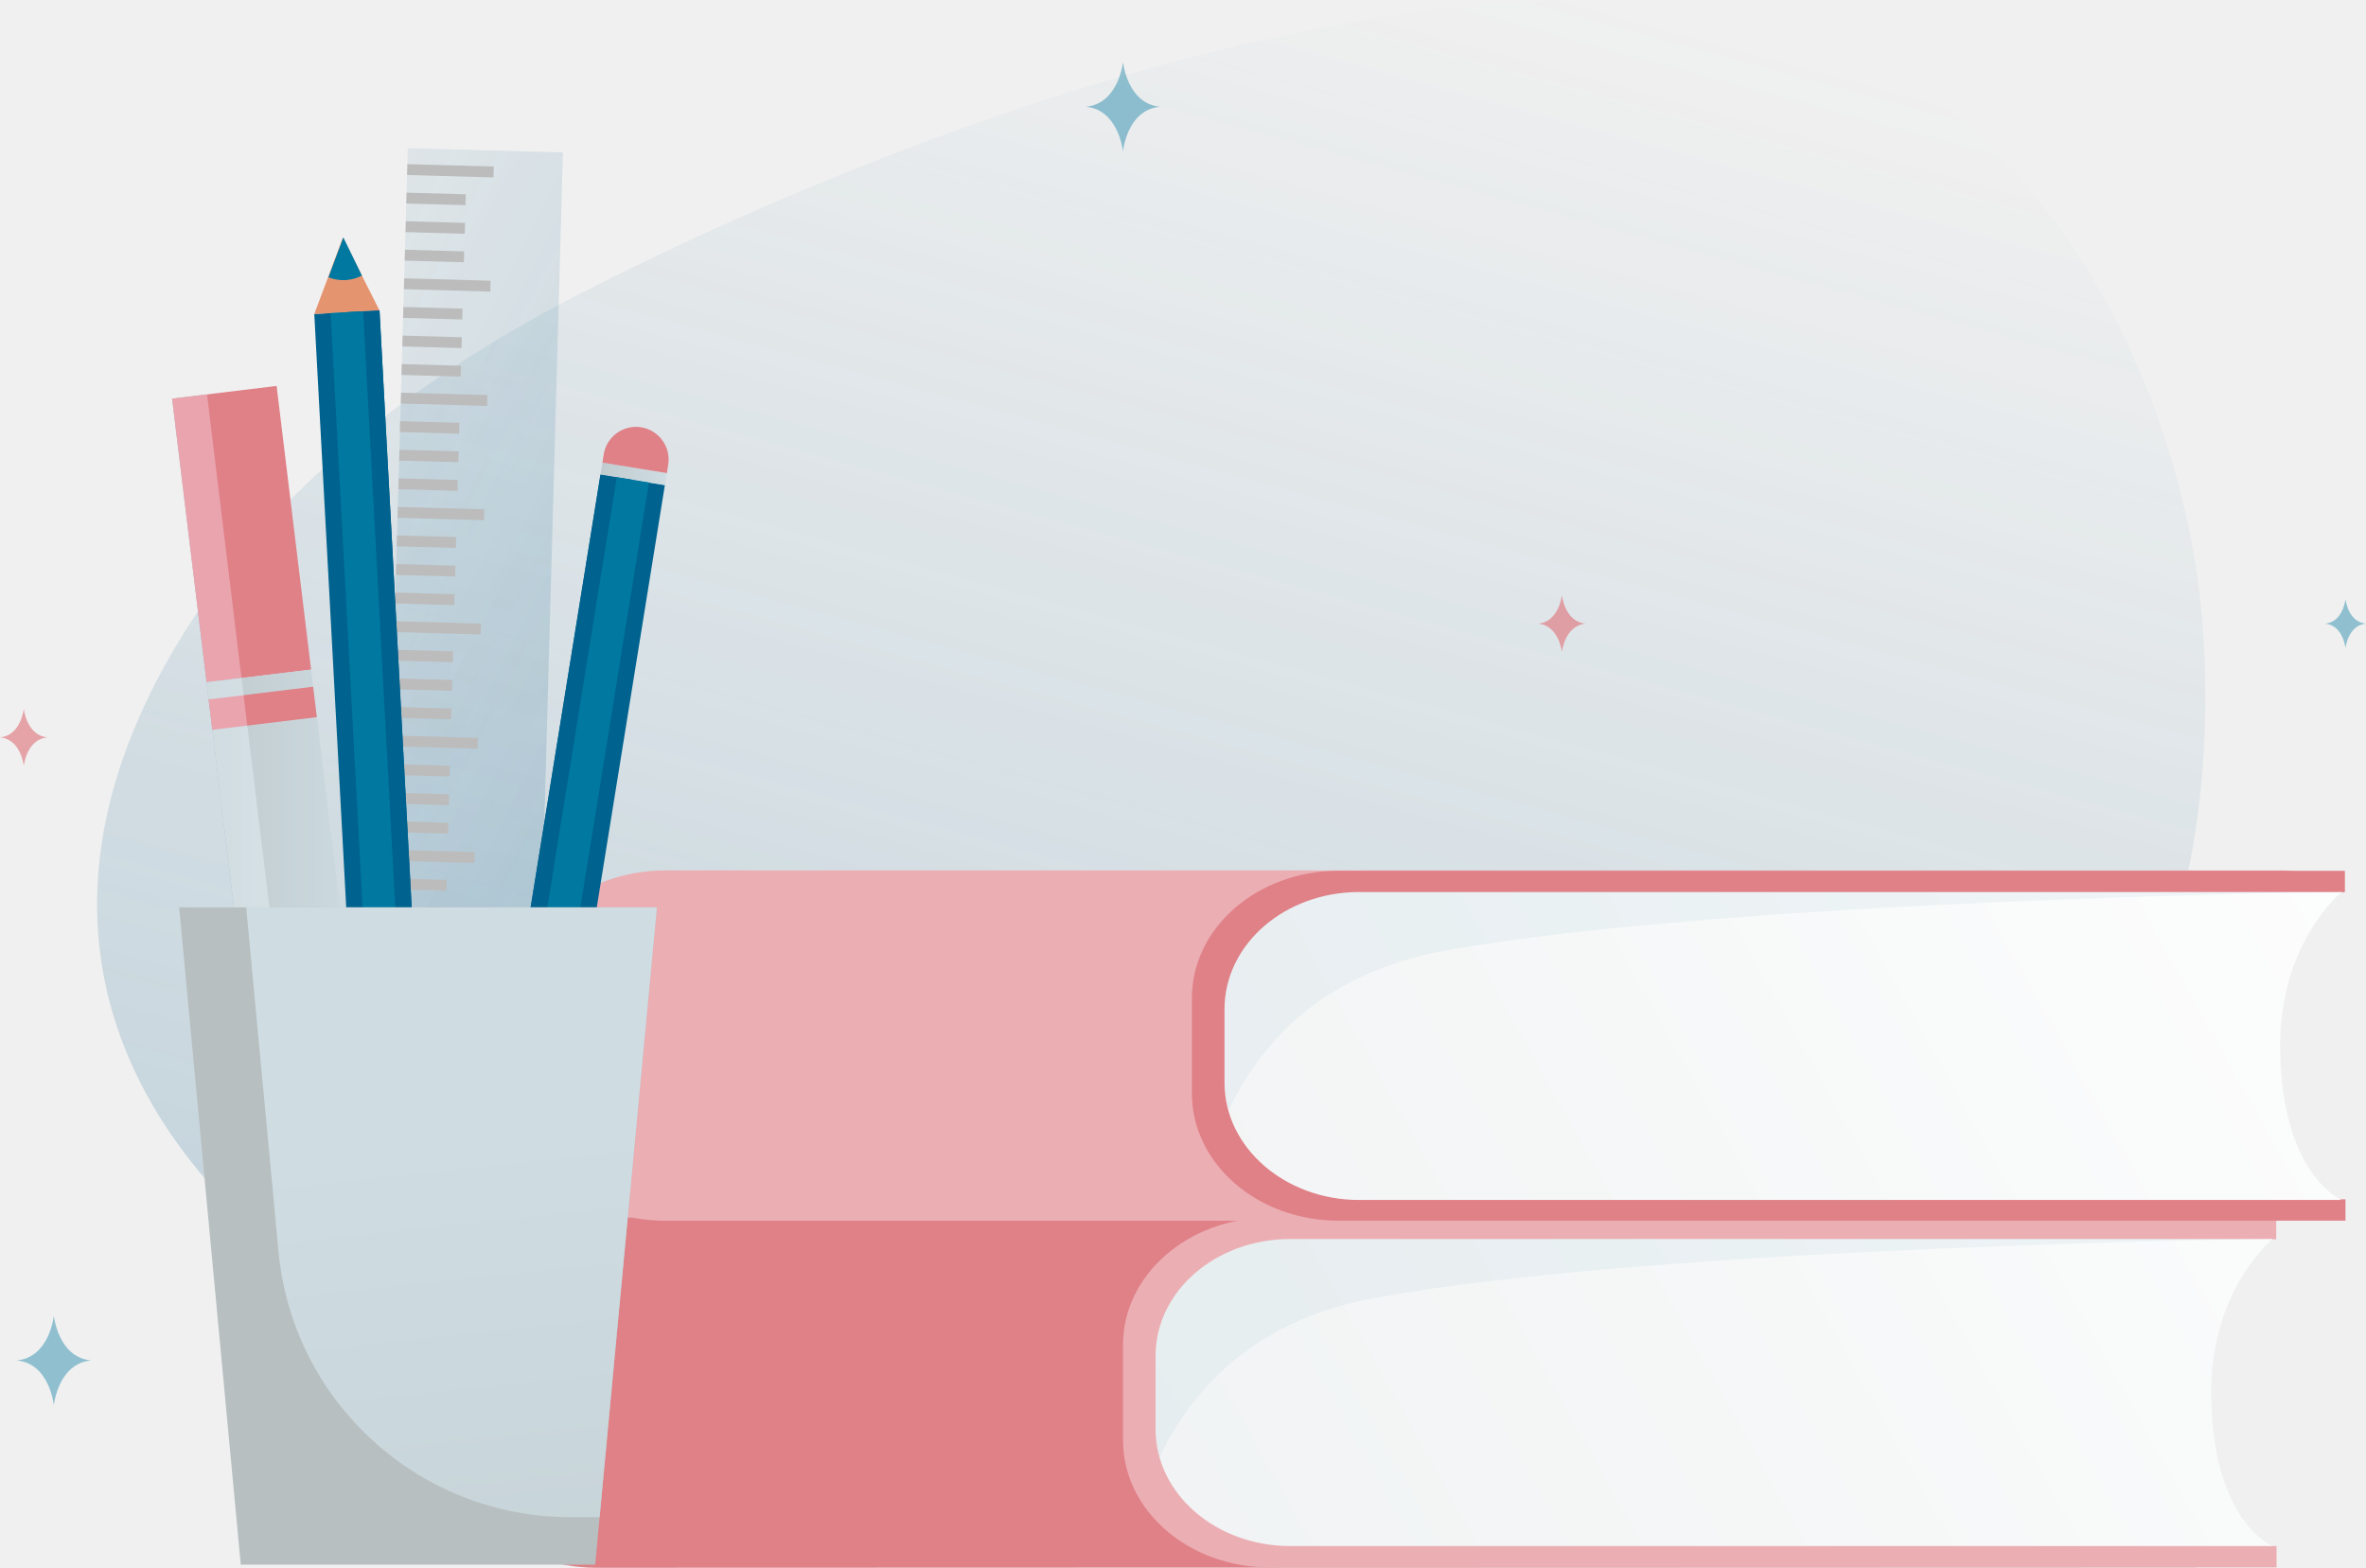
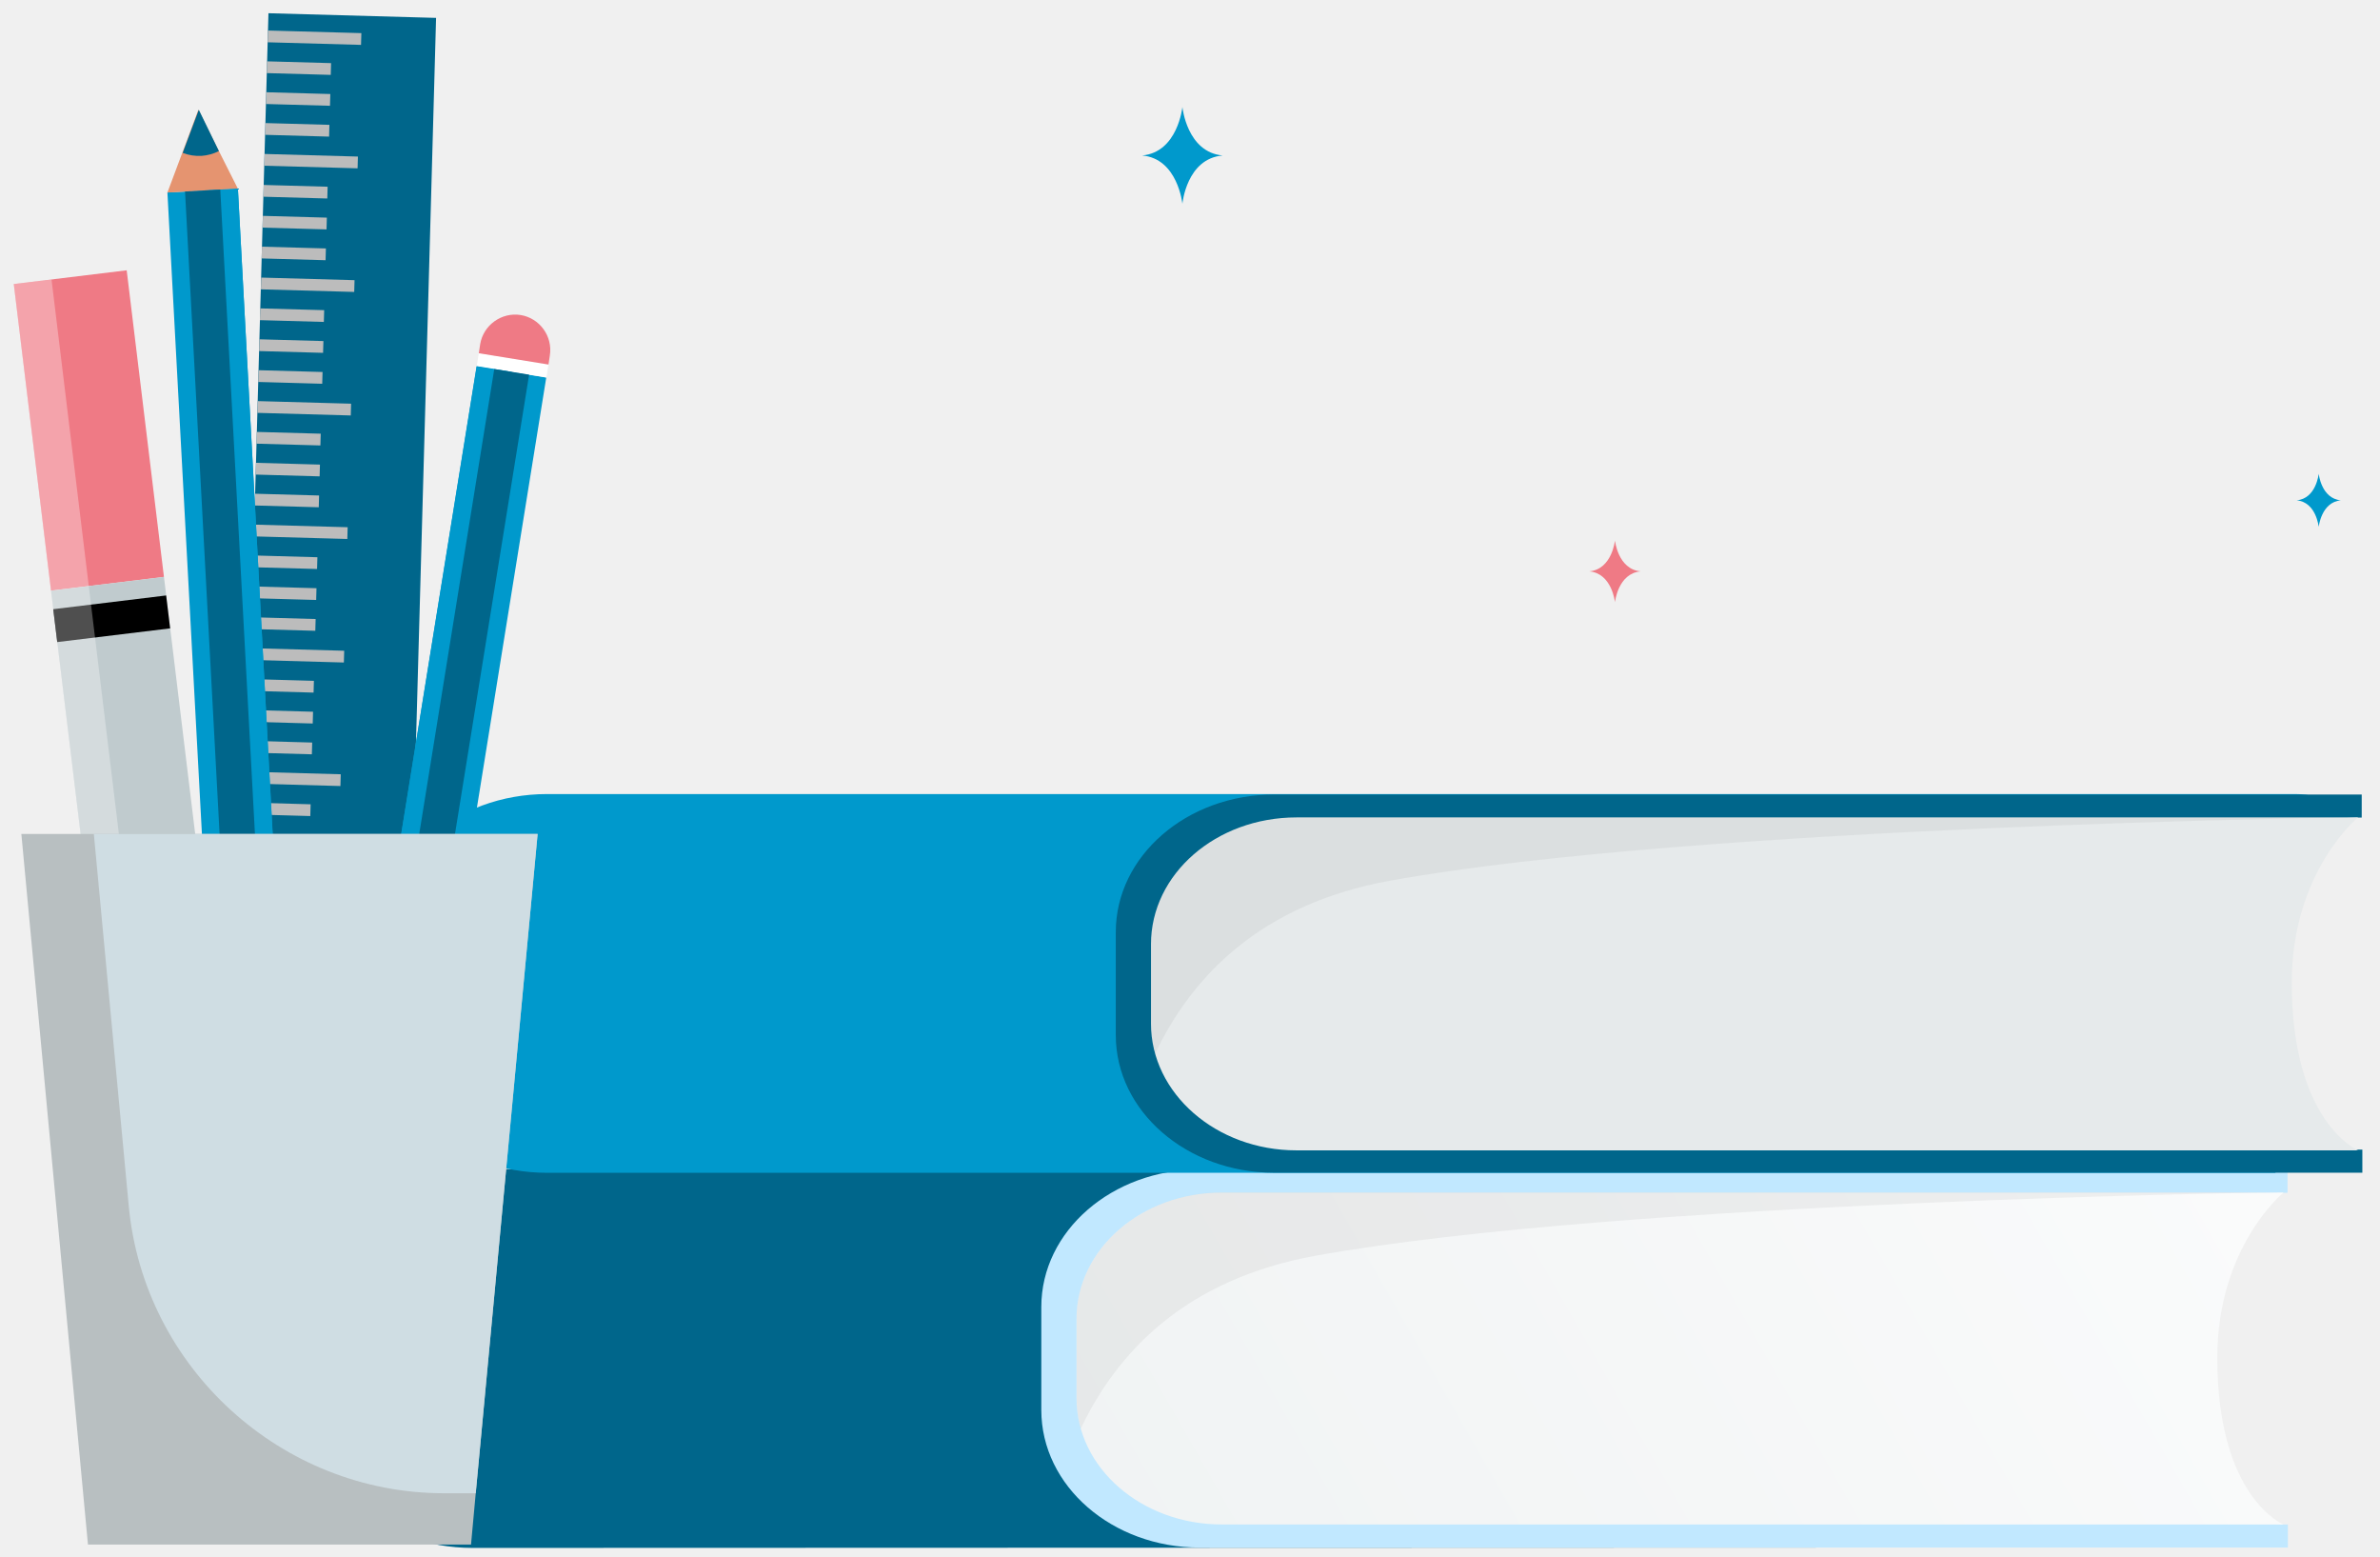
- <svg xmlns="http://www.w3.org/2000/svg" xmlns:xlink="http://www.w3.org/1999/xlink" viewBox="0 0 282.53 187.23" version="1.1" id="svg1651">
-   <defs id="defs1482">
-     <style id="style1460">.cls-1{isolation:isolate;}.cls-2,.cls-8{opacity:0.6;}.cls-2{fill:url(#linear-gradient);}.cls-21,.cls-3{fill:#e08087;}.cls-4{fill:#ebaeb3;}.cls-5{fill:url(#linear-gradient-2);}.cls-10,.cls-6{fill:#00628e;}.cls-6{opacity:0.05;}.cls-7{fill:url(#linear-gradient-3);}.cls-8{fill:url(#linear-gradient-4);}.cls-9{fill:#bcbcbc;}.cls-11{fill:url(#linear-gradient-5);}.cls-12{fill:#e59470;}.cls-13{fill:#ffd41d;}.cls-14,.cls-22{fill:#0078a0;}.cls-15{fill:#99735e;}.cls-16{fill:#e8613d;}.cls-17{fill:url(#linear-gradient-6);}.cls-18{fill:#c7d6e2;mix-blend-mode:soft-light;}.cls-19{fill:#b8bfc1;}.cls-20{fill:url(#linear-gradient-7);}.cls-21{opacity:0.7;}.cls-22{opacity:0.4;}.cls-23{fill:url(#linear-gradient-8);}</style>
-     <linearGradient id="linear-gradient" x1="-235.29" y1="-5.23" x2="-235.29" y2="-502.7" gradientTransform="translate(261.23 543.54) rotate(16.35)" gradientUnits="userSpaceOnUse">
-       <stop offset="0" stop-color="#31779c" id="stop1462" />
-       <stop offset="1" stop-color="#31779c" stop-opacity="0" id="stop1464" />
+ <svg xmlns="http://www.w3.org/2000/svg" width="100%" height="100%" viewBox="0 0 263 172" version="1.1" xml:space="preserve" style="fill-rule:evenodd;clip-rule:evenodd;stroke-linejoin:round;stroke-miterlimit:2;">
+   <g>
+     <path d="M242.23,130.5l7.74,0c-1.348,-0.892 -2.933,-1.363 -4.55,-1.35l-193.2,0c-10.11,0 -18.3,7.11 -18.3,15.88l0,10.09c0,8.77 8.19,15.88 18.3,15.88l191,-0.06l-0.99,-40.44Z" style="fill:#00668b;fill-rule:nonzero;" />
+     <path d="M132.57,129.19c-9.67,0 -17.5,6.8 -17.5,15.18l0,11.4c0,8.39 7.83,15.19 17.5,15.19l120.25,0l0,-2.55l-0.5,0l-30.57,-2.51l-6.18,-21c0,0 11.93,-11.62 12.71,-11.92c0.78,-0.3 24,-1.21 24,-1.21l0.5,0l0,-2.53l-120.21,-0.05Z" style="fill:#c1e8ff;fill-rule:nonzero;" />
+     <path d="M245.02,150c0,-12.3 7.32,-18.26 7.32,-18.26l-117.31,0c-8.88,0 -16.07,6.24 -16.07,13.95l0,8.77c0,7.7 7.19,13.95 16.07,13.95l117.31,0c0,0 -7.32,-2.93 -7.32,-18.41Z" style="fill:url(#_Linear1);fill-rule:nonzero;" />
+     <path d="M118.97,145.69l0,8.77c0.001,1.132 0.155,2.259 0.46,3.35c4,-8.41 11.54,-16.5 26,-19.1c33.7,-6.07 106.94,-7 106.94,-7l-117.34,0c-8.88,0.06 -16.06,6.27 -16.06,13.98Z" style="fill-opacity:0.05;fill-rule:nonzero;" />
+     <path d="M250.47,89.07l7.71,0c-1.352,-0.894 -2.94,-1.364 -4.56,-1.35l-193.17,0c-10.1,0 -18.3,7.11 -18.3,15.88l0,10.08c0,8.77 8.2,15.88 18.3,15.88l191,0l-0.98,-40.49Z" style="fill:#09c;fill-rule:nonzero;" />
+     <path d="M140.8,87.77c-9.66,0 -17.5,6.8 -17.5,15.19l0,11.4c0,8.39 7.84,15.19 17.5,15.19l120.25,0l0,-2.55l-0.49,-0l-30.59,-2.54l-6.18,-21c0,0 11.92,-11.63 12.7,-11.93c0.78,-0.3 24,-1.21 24,-1.21l0.49,0l0,-2.55l-120.18,0Z" style="fill:#00668b;fill-rule:nonzero;" />
+     <path d="M253.25,108.57c0,-12.3 7.33,-18.27 7.33,-18.27l-117.31,0c-8.88,0 -16.08,6.25 -16.08,14l0,8.78c0,7.7 7.2,14 16.08,14l117.31,0c0,0 -7.33,-3.03 -7.33,-18.51Z" style="fill:url(#_Linear2);fill-rule:nonzero;" />
+     <path d="M127.19,104.25l0,8.78c0.003,1.13 0.161,2.253 0.47,3.34c4,-8.4 11.54,-16.49 26,-19.09c33.7,-6.08 106.94,-7 106.94,-7l-117.33,0c-8.88,0.02 -16.08,6.27 -16.08,13.97Z" style="fill-opacity:0.05;fill-rule:nonzero;" />
+     <path d="M25.362,156.491l18.523,0.515l4.303,-155.031l-18.523,-0.514l-4.303,155.03Z" style="fill:url(#_Linear3);" />
+     <path d="M29.483,8.076l7.067,0.196l0.036,-1.299l-7.067,-0.197l-0.036,1.3Z" style="fill:#bcbcbc;" />
+     <path d="M29.397,11.49l7.068,0.196l0.036,-1.299l-7.068,-0.197l-0.036,1.3Z" style="fill:#bcbcbc;" />
+     <path d="M29.297,14.894l7.068,0.198l0.036,-1.3l-7.067,-0.197l-0.037,1.299Z" style="fill:#bcbcbc;" />
+     <path d="M29.101,21.732l7.067,0.196l0.036,-1.3l-7.067,-0.196l-0.036,1.3Z" style="fill:#bcbcbc;" />
+     <path d="M29.016,25.146l7.067,0.196l0.036,-1.3l-7.067,-0.196l-0.036,1.3Z" style="fill:#bcbcbc;" />
+     <path d="M28.91,28.55l7.068,0.196l0.036,-1.3l-7.068,-0.196l-0.036,1.3Z" style="fill:#bcbcbc;" />
+     <path d="M28.72,35.367l7.067,0.197l0.036,-1.3l-7.067,-0.196l-0.036,1.299Z" style="fill:#bcbcbc;" />
+     <path d="M28.634,38.782l7.067,0.196l0.037,-1.3l-7.068,-0.196l-0.036,1.3Z" style="fill:#bcbcbc;" />
+     <path d="M28.539,42.196l7.067,0.198l0.037,-1.3l-7.068,-0.197l-0.036,1.299Z" style="fill:#bcbcbc;" />
+     <path d="M28.338,49.013l7.067,0.196l0.037,-1.299l-7.068,-0.196l-0.036,1.299Z" style="fill:#bcbcbc;" />
+     <path d="M28.253,52.427l7.067,0.197l0.036,-1.3l-7.067,-0.196l-0.036,1.299Z" style="fill:#bcbcbc;" />
+     <path d="M28.157,55.841l7.068,0.196l0.036,-1.299l-7.068,-0.196l-0.036,1.299Z" style="fill:#bcbcbc;" />
+     <path d="M27.97,62.66l7.068,0.197l0.036,-1.299l-7.067,-0.197l-0.037,1.299Z" style="fill:#bcbcbc;" />
+     <path d="M27.871,66.083l7.067,0.196l0.036,-1.299l-7.067,-0.196l-0.036,1.299Z" style="fill:#bcbcbc;" />
+     <path d="M27.776,69.487l7.067,0.196l0.036,-1.299l-7.067,-0.197l-0.036,1.3Z" style="fill:#bcbcbc;" />
+     <path d="M27.585,76.315l7.067,0.196l0.036,-1.299l-7.067,-0.197l-0.036,1.3Z" style="fill:#bcbcbc;" />
+     <path d="M27.49,79.729l7.067,0.196l0.036,-1.299l-7.067,-0.197l-0.036,1.3Z" style="fill:#bcbcbc;" />
+     <path d="M27.394,83.133l7.068,0.196l0.036,-1.3l-7.068,-0.196l-0.036,1.3Z" style="fill:#bcbcbc;" />
+     <path d="M27.222,89.952l7.068,0.197l0.036,-1.299l-7.067,-0.198l-0.037,1.3Z" style="fill:#bcbcbc;" />
+     <path d="M27.108,93.365l7.068,0.196l0.036,-1.3l-7.068,-0.196l-0.036,1.3Z" style="fill:#bcbcbc;" />
+     <path d="M27.013,96.779l7.067,0.196l0.036,-1.3l-7.067,-0.196l-0.036,1.3Z" style="fill:#bcbcbc;" />
+     <path d="M26.843,103.598l7.067,0.197l0.037,-1.299l-7.068,-0.198l-0.036,1.3Z" style="fill:#bcbcbc;" />
+     <path d="M26.748,107.012l7.067,0.197l0.037,-1.299l-7.068,-0.198l-0.036,1.3Z" style="fill:#bcbcbc;" />
+     <path d="M26.654,110.416l7.067,0.197l0.036,-1.299l-7.067,-0.198l-0.036,1.3Z" style="fill:#bcbcbc;" />
+     <path d="M26.451,117.252l7.067,0.196l0.036,-1.299l-7.067,-0.196l-0.036,1.299Z" style="fill:#bcbcbc;" />
+     <path d="M26.355,120.666l7.067,0.197l0.037,-1.3l-7.068,-0.196l-0.036,1.299Z" style="fill:#bcbcbc;" />
+     <path d="M26.264,124.072l7.068,0.197l0.036,-1.299l-7.067,-0.198l-0.037,1.3Z" style="fill:#bcbcbc;" />
+     <path d="M26.059,130.908l7.067,0.196l0.036,-1.299l-7.067,-0.196l-0.036,1.299Z" style="fill:#bcbcbc;" />
+     <path d="M25.974,134.302l7.067,0.196l0.036,-1.299l-7.067,-0.196l-0.036,1.299Z" style="fill:#bcbcbc;" />
+     <path d="M25.868,137.716l7.068,0.196l0.036,-1.299l-7.068,-0.197l-0.036,1.3Z" style="fill:#bcbcbc;" />
+     <path d="M25.678,144.544l7.067,0.196l0.036,-1.299l-7.067,-0.197l-0.036,1.3Z" style="fill:#bcbcbc;" />
+     <path d="M25.592,147.958l7.067,0.196l0.036,-1.299l-7.067,-0.197l-0.036,1.3Z" style="fill:#bcbcbc;" />
+     <path d="M25.497,151.372l7.067,0.196l0.036,-1.3l-7.067,-0.196l-0.036,1.3Z" style="fill:#bcbcbc;" />
+     <path d="M25.775,141.14l10.316,0.286l0.036,-1.299l-10.316,-0.287l-0.036,1.3Z" style="fill:#bcbcbc;" />
+     <path d="M25.404,154.786l10.316,0.286l0.036,-1.299l-10.316,-0.287l-0.036,1.3Z" style="fill:#bcbcbc;" />
+     <path d="M29.58,4.672l10.316,0.286l0.037,-1.299l-10.317,-0.287l-0.036,1.3Z" style="fill:#bcbcbc;" />
+     <path d="M29.199,18.308l10.316,0.286l0.036,-1.299l-10.316,-0.287l-0.036,1.3Z" style="fill:#bcbcbc;" />
+     <path d="M28.827,31.963l10.316,0.287l0.036,-1.3l-10.316,-0.286l-0.036,1.299Z" style="fill:#bcbcbc;" />
+     <path d="M28.446,45.609l10.316,0.287l0.036,-1.3l-10.316,-0.286l-0.036,1.299Z" style="fill:#bcbcbc;" />
+     <path d="M28.065,59.255l10.316,0.286l0.036,-1.299l-10.316,-0.286l-0.036,1.299Z" style="fill:#bcbcbc;" />
+     <path d="M27.683,72.901l10.316,0.286l0.036,-1.299l-10.316,-0.287l-0.036,1.3Z" style="fill:#bcbcbc;" />
+     <path d="M27.301,86.547l10.317,0.286l0.036,-1.299l-10.316,-0.287l-0.037,1.3Z" style="fill:#bcbcbc;" />
+     <path d="M26.92,100.192l10.316,0.287l0.036,-1.3l-10.316,-0.286l-0.036,1.299Z" style="fill:#bcbcbc;" />
+     <path d="M26.548,113.838l10.316,0.287l0.037,-1.3l-10.317,-0.286l-0.036,1.299Z" style="fill:#bcbcbc;" />
+     <path d="M26.157,127.484l10.316,0.286l0.036,-1.299l-10.316,-0.286l-0.036,1.299Z" style="fill:#bcbcbc;" />
+     <path d="M35.043,149.737l7.7,1.241l17.62,-109.268l-7.701,-1.242l-17.619,109.269Z" style="fill:#09c;" />
+     <path d="M52.681,40.453l7.7,1.243l0.233,-1.441l-7.701,-1.243l-0.232,1.441Z" style="fill:#fff;" />
+     <path d="M52.91,39.02l7.7,1.25l0.15,-1c0.34,-2.112 -1.118,-4.13 -3.23,-4.47c-2.111,-0.334 -4.125,1.121 -4.47,3.23l-0.15,0.99Z" style="fill:#ef7a85;fill-rule:nonzero;" />
+     <path d="M35.05,149.72l1.17,4.51l1.25,4.94l2.75,-4.27l2.53,-3.94l-7.7,-1.24Z" style="fill:#e59470;fill-rule:nonzero;" />
+     <path d="M36.22,154.23l1.25,4.94l2.75,-4.27c-0.602,-0.398 -1.285,-0.658 -2,-0.76c-0.666,-0.105 -1.346,-0.075 -2,0.09Z" style="fill:#ffd41d;fill-rule:nonzero;" />
+     <path d="M35.046,149.719l3.85,0.621l17.638,-109.265l-3.85,-0.622l-17.638,109.266Z" style="fill:#09c;" />
+     <path d="M36.979,150.037l3.851,0.621l17.638,-109.265l-3.85,-0.622l-17.639,109.266Z" style="fill:#00668b;" />
+     <path d="M26.289,20.841l-7.789,0.419l5.947,110.52l7.789,-0.419l-5.947,-110.52Z" style="fill:#09c;" />
+     <path d="M32.237,131.36l-7.789,0.419l0.079,1.458l7.789,-0.42l-0.079,-1.457Z" style="fill:#99735e;" />
+     <path d="M32.32,132.82l-7.79,0.42l0,1c0.108,2.054 1.828,3.686 3.885,3.686c0.071,-0 0.143,-0.002 0.215,-0.006c2.079,-0.075 3.749,-1.807 3.749,-3.887c-0,-0.088 -0.003,-0.176 -0.009,-0.263l-0.05,-0.95Z" style="fill:#e8613d;fill-rule:nonzero;" />
+     <path d="M26.29,20.85l-2.1,-4.16l-2.27,-4.56l-1.78,4.76l-1.64,4.38l7.79,-0.42Z" style="fill:#e59470;fill-rule:nonzero;" />
+     <path d="M24.19,16.69l-2.22,-4.56l-1.78,4.76c0.662,0.256 1.371,0.369 2.08,0.33c0.669,-0.049 1.321,-0.229 1.92,-0.53Z" style="fill:#00668b;fill-rule:nonzero;" />
+     <path d="M26.289,20.832l-3.894,0.211l5.966,110.519l3.894,-0.21l-5.966,-110.52Z" style="fill:#09c;" />
+     <path d="M24.342,20.946l-3.895,0.209l5.947,110.521l3.895,-0.21l-5.947,-110.52Z" style="fill:#00668b;" />
+     <path d="M14,29.86l-12.478,1.517l4.117,33.87l12.478,-1.516l-4.117,-33.871Z" style="fill:#ef7a85;" />
+     <path d="M18.118,63.733l-12.478,1.517l9.479,77.986l12.478,-1.517l-9.479,-77.986Z" style="fill:url(#_Linear4);" />
+     <path d="M18.36,65.781l-12.478,1.517l0.442,3.633l12.478,-1.516l-0.442,-3.634Z" />
+     <path d="M5.693,30.872l-4.179,0.508l13.594,111.846l4.18,-0.508l-13.595,-111.846Z" style="fill:#fff;fill-opacity:0.31;" />
+     <path d="M59.41,92.13l-6.84,72.83l-0.52,5.67l-42.33,0l-7.36,-78.5l57.05,0Z" style="fill:#b8bfc1;fill-rule:nonzero;" />
+     <path d="M59.41,92.13l-6.84,72.83l-3.51,0c-17.957,-0.008 -33.142,-13.833 -34.83,-31.71l-3.86,-41.12l49.04,0Z" style="fill:url(#_Linear5);fill-rule:nonzero;" />
+     <path d="M178.462,59.707c0,0 0.32,3.19 2.84,3.41c-2.52,0.22 -2.84,3.41 -2.84,3.41c0,0 -0.33,-3.19 -2.84,-3.41c2.51,-0.22 2.84,-3.41 2.84,-3.41Z" style="fill:#ef7a85;fill-rule:nonzero;" />
+     <path d="M130.66,11.826c-0,-0 0.5,5 4.45,5.35c-4,0.34 -4.45,5.34 -4.45,5.34c-0,-0 -0.51,-5 -4.45,-5.34c3.94,-0.35 4.45,-5.35 4.45,-5.35Z" style="fill:#09c;fill-rule:nonzero;" />
+     <path d="M256.227,52.332c0,-0 0.28,2.75 2.45,2.94c-2.17,0.19 -2.45,2.94 -2.45,2.94c0,-0 -0.27,-2.75 -2.44,-2.94c2.17,-0.19 2.44,-2.94 2.44,-2.94Z" style="fill:#09c;fill-rule:nonzero;" />
+   </g>
+   <defs>
+     <linearGradient id="_Linear1" x1="0" y1="0" x2="1" y2="0" gradientUnits="userSpaceOnUse" gradientTransform="matrix(733.29,-411.14,411.14,733.29,-433.33,500.3)">
+       <stop offset="0" style="stop-color:#c0cbce;stop-opacity:1" />
+       <stop offset="1" style="stop-color:#fff;stop-opacity:1" />
    </linearGradient>
-     <linearGradient id="linear-gradient-2" x1="-414.3" y1="516.53" x2="318.99" y2="105.39" gradientUnits="userSpaceOnUse">
-       <stop offset="0" stop-color="#c0cbce" id="stop1467" />
-       <stop offset="1" stop-color="#fff" id="stop1469" />
+     <linearGradient id="_Linear2" x1="0" y1="0" x2="1" y2="0" gradientUnits="userSpaceOnUse" gradientTransform="matrix(97813.6,-15121.7,15121.7,97813.6,-57230.5,18058.1)">
+       <stop offset="0" style="stop-color:#c0cbce;stop-opacity:1" />
+       <stop offset="1" style="stop-color:#fff;stop-opacity:1" />
    </linearGradient>
-     <linearGradient id="linear-gradient-3" x1="-430" y1="488.52" x2="303.29" y2="77.38" xlink:href="#linear-gradient-2" />
-     <linearGradient id="linear-gradient-4" x1="227.16" y1="184.12" x2="-19.63" y2="56.42" gradientTransform="translate(114.25 189.32) rotate(178.41)" xlink:href="#linear-gradient" />
-     <linearGradient id="linear-gradient-5" x1="71.7" y1="56.59" x2="79.64" y2="56.59" gradientTransform="translate(159.39 100.41) rotate(170.83)" gradientUnits="userSpaceOnUse">
-       <stop offset="0" stop-color="#c0cbce" id="stop1474" />
-       <stop offset="1" stop-color="#cfdde3" id="stop1476" />
+     <linearGradient id="_Linear3" x1="0" y1="0" x2="1" y2="0" gradientUnits="userSpaceOnUse" gradientTransform="matrix(-4115.28,-18856.8,18856.8,-4115.28,2278.12,-1576.67)">
+       <stop offset="0" style="stop-color:#00668b;stop-opacity:1" />
+       <stop offset="1" style="stop-color:#31779c;stop-opacity:0" />
    </linearGradient>
-     <linearGradient id="linear-gradient-6" x1="24.67" y1="119.71" x2="46.62" y2="119.71" gradientTransform="translate(14.7 -3.43) rotate(6.93)" xlink:href="#linear-gradient-5" />
-     <linearGradient id="linear-gradient-7" x1="66.93" y1="233.75" x2="56.61" y2="136.15" gradientTransform="matrix(1, 0, 0, 1, 0, 0)" xlink:href="#linear-gradient-5" />
-     <linearGradient id="linear-gradient-8" x1="28.56" y1="264.07" x2="28.56" y2="117.5" xlink:href="#linear-gradient-2" />
-     <linearGradient xlink:href="#linear-gradient" id="linearGradient1895" gradientUnits="userSpaceOnUse" gradientTransform="matrix(1.031138,0.2815042,-0.3025029,0.95956,261.0725,543.54)" x1="-235.29" y1="-5.23" x2="-235.29" y2="-502.7" />
+     <linearGradient id="_Linear4" x1="0" y1="0" x2="1" y2="0" gradientUnits="userSpaceOnUse" gradientTransform="matrix(296.999,173.492,-173.492,296.999,1436.54,9259.87)">
+       <stop offset="0" style="stop-color:#c0cbce;stop-opacity:1" />
+       <stop offset="1" style="stop-color:#cfdde3;stop-opacity:1" />
+     </linearGradient>
+     <linearGradient id="_Linear5" x1="0" y1="0" x2="1" y2="0" gradientUnits="userSpaceOnUse" gradientTransform="matrix(-506.093,-7108.21,7108.21,-506.093,3292.62,17116.1)">
+       <stop offset="0" style="stop-color:#c0cbce;stop-opacity:1" />
+       <stop offset="1" style="stop-color:#cfdde3;stop-opacity:1" />
+     </linearGradient>
  </defs>
-   <g class="cls-1" id="g1649">
-     <g id="Layer_1" data-name="Layer 1">
-       <path class="cls-2" d="M 161.963,179.91 C 80.293,189.84 -15.603,147.13 18.773,81.16 29.196,61.16 48.163,45.85 69.107,35.16 105.396,16.55 161.963,-4.6 204.076,0.88 c 37.611,4.9 57.523,44.52 59.103,76.17 3.353,64.95 -45.627,96.09 -101.216,102.86 z" id="path1484" style="fill:url(#linearGradient1895);stroke-width:1.037" />
-       <path class="cls-3" d="M261.26,146.73H269a8.13,8.13,0,0,0-4.55-1.35H71.25c-10.11,0-18.3,7.11-18.3,15.88v10.09c0,8.77,8.19,15.88,18.3,15.88l191-.06Z" id="path1486" />
-       <path class="cls-4" d="M151.6,145.42c-9.67,0-17.5,6.8-17.5,15.18V172c0,8.39,7.83,15.19,17.5,15.19H271.85v-2.55h-.5l-30.57-2.51-6.18-21s11.93-11.62,12.71-11.92,24-1.21,24-1.21h.5v-2.53Z" id="path1488" />
-       <path class="cls-5" d="M264.05,166.23c0-12.3,7.32-18.26,7.32-18.26H154.06c-8.88,0-16.07,6.24-16.07,13.95v8.77c0,7.7,7.19,13.95,16.07,13.95H271.37S264.05,181.71,264.05,166.23Z" id="path1490" />
-       <path class="cls-6" d="M138,161.92v8.77a12.48,12.48,0,0,0,.46,3.35c4-8.41,11.54-16.5,26-19.1,33.7-6.07,106.94-7,106.94-7H154.06C145.18,148,138,154.21,138,161.92Z" id="path1492" />
-       <path class="cls-4" d="M269.5,105.3h7.71a8.14,8.14,0,0,0-4.56-1.35H79.48c-10.1,0-18.3,7.11-18.3,15.88v10.08c0,8.77,8.2,15.88,18.3,15.88l191,0Z" id="path1494" />
-       <path class="cls-3" d="M159.83,104c-9.66,0-17.5,6.8-17.5,15.19v11.4c0,8.39,7.84,15.19,17.5,15.19H280.08v-2.55h-.49L249,140.69l-6.18-21s11.92-11.63,12.7-11.93,24-1.21,24-1.21h.49V104Z" id="path1496" />
-       <path class="cls-7" d="M272.28,124.8c0-12.3,7.33-18.27,7.33-18.27H162.3c-8.88,0-16.08,6.25-16.08,14v8.78c0,7.7,7.2,14,16.08,14H279.61S272.28,140.28,272.28,124.8Z" id="path1498" />
-       <path class="cls-6" d="M146.22,120.48v8.78a12.36,12.36,0,0,0,.47,3.34c4-8.4,11.54-16.49,26-19.09,33.7-6.08,106.94-7,106.94-7H162.3C153.42,106.53,146.22,112.78,146.22,120.48Z" id="path1500" />
-       <rect class="cls-8" x="46.54" y="17.91" width="18.53" height="155.09" transform="translate(108.94 192.43) rotate(-178.41)" id="rect1502" />
-       <rect class="cls-9" x="48.54" y="23.11" width="7.07" height="1.3" transform="translate(103.46 48.95) rotate(-178.41)" id="rect1504" />
-       <rect class="cls-9" x="48.44" y="26.52" width="7.07" height="1.3" transform="translate(103.18 55.77) rotate(-178.41)" id="rect1506" />
-       <rect class="cls-9" x="48.35" y="29.93" width="7.07" height="1.3" transform="translate(102.89 62.59) rotate(-178.4)" id="rect1508" />
-       <rect class="cls-9" x="48.16" y="36.75" width="7.07" height="1.3" transform="translate(102.32 76.23) rotate(-178.41)" id="rect1510" />
-       <rect class="cls-9" x="48.06" y="40.16" width="7.07" height="1.3" transform="translate(102.04 83.05) rotate(-178.41)" id="rect1512" />
-       <rect class="cls-9" x="47.97" y="43.58" width="7.07" height="1.3" transform="translate(101.75 89.87) rotate(-178.41)" id="rect1514" />
-       <rect class="cls-9" x="47.78" y="50.4" width="7.07" height="1.3" transform="translate(101.18 103.5) rotate(-178.41)" id="rect1516" />
-       <rect class="cls-9" x="47.68" y="53.81" width="7.07" height="1.3" transform="translate(100.9 110.32) rotate(-178.41)" id="rect1518" />
-       <rect class="cls-9" x="47.59" y="57.22" width="7.07" height="1.3" transform="translate(100.61 117.15) rotate(-178.4)" id="rect1520" />
-       <rect class="cls-9" x="47.4" y="64.05" width="7.07" height="1.3" transform="translate(100.04 130.78) rotate(-178.41)" id="rect1522" />
-       <rect class="cls-9" x="47.3" y="67.46" width="7.07" height="1.3" transform="translate(99.76 137.6) rotate(-178.41)" id="rect1524" />
-       <rect class="cls-9" x="47.21" y="70.87" width="7.07" height="1.3" transform="translate(99.48 144.42) rotate(-178.41)" id="rect1526" />
-       <rect class="cls-9" x="47.02" y="77.69" width="7.07" height="1.3" transform="translate(98.9 158.06) rotate(-178.4)" id="rect1528" />
-       <rect class="cls-9" x="46.92" y="81.1" width="7.07" height="1.3" transform="translate(98.62 164.88) rotate(-178.41)" id="rect1530" />
-       <rect class="cls-9" x="46.83" y="84.52" width="7.07" height="1.3" transform="translate(98.34 171.7) rotate(-178.41)" id="rect1532" />
-       <rect class="cls-9" x="46.64" y="91.34" width="7.07" height="1.3" transform="translate(97.77 185.34) rotate(-178.41)" id="rect1534" />
-       <rect class="cls-9" x="46.54" y="94.75" width="7.07" height="1.3" transform="translate(97.48 192.16) rotate(-178.41)" id="rect1536" />
-       <rect class="cls-9" x="46.45" y="98.16" width="7.07" height="1.3" transform="translate(97.2 198.97) rotate(-178.41)" id="rect1538" />
-       <rect class="cls-9" x="46.26" y="104.99" width="7.07" height="1.3" transform="translate(96.63 212.62) rotate(-178.4)" id="rect1540" />
-       <rect class="cls-9" x="46.16" y="108.4" width="7.07" height="1.3" transform="translate(96.34 219.43) rotate(-178.41)" id="rect1542" />
-       <rect class="cls-9" x="46.07" y="111.81" width="7.07" height="1.3" transform="translate(96.06 226.25) rotate(-178.41)" id="rect1544" />
-       <rect class="cls-9" x="45.88" y="118.63" width="7.07" height="1.3" transform="translate(95.49 239.89) rotate(-178.4)" id="rect1546" />
-       <rect class="cls-9" x="45.78" y="122.04" width="7.07" height="1.3" transform="translate(95.2 246.71) rotate(-178.4)" id="rect1548" />
-       <rect class="cls-9" x="45.69" y="125.46" width="7.07" height="1.3" transform="translate(94.92 253.53) rotate(-178.4)" id="rect1550" />
-       <rect class="cls-9" x="45.5" y="132.28" width="7.07" height="1.3" transform="translate(94.36 267.17) rotate(-178.41)" id="rect1552" />
-       <rect class="cls-9" x="45.4" y="135.69" width="7.07" height="1.3" transform="translate(94.07 273.99) rotate(-178.41)" id="rect1554" />
-       <rect class="cls-9" x="45.31" y="139.1" width="7.07" height="1.3" transform="translate(93.77 280.81) rotate(-178.4)" id="rect1556" />
-       <rect class="cls-9" x="45.12" y="145.92" width="7.07" height="1.3" transform="translate(93.21 294.45) rotate(-178.41)" id="rect1558" />
-       <rect class="cls-9" x="45.02" y="149.34" width="7.07" height="1.3" transform="translate(92.93 301.26) rotate(-178.41)" id="rect1560" />
-       <rect class="cls-9" x="44.93" y="152.75" width="7.07" height="1.3" transform="translate(92.64 308.08) rotate(-178.41)" id="rect1562" />
-       <rect class="cls-9" x="44.74" y="159.57" width="7.07" height="1.3" transform="translate(92.07 321.72) rotate(-178.41)" id="rect1564" />
-       <rect class="cls-9" x="44.64" y="162.98" width="7.07" height="1.3" transform="translate(91.79 328.54) rotate(-178.41)" id="rect1566" />
-       <rect class="cls-9" x="44.55" y="166.39" width="7.07" height="1.3" transform="translate(91.51 335.36) rotate(-178.41)" id="rect1568" />
-       <rect class="cls-9" x="44.83" y="156.2" width="10.32" height="1.3" transform="translate(95.6 315.04) rotate(-178.41)" id="rect1570" />
-       <rect class="cls-9" x="44.45" y="169.85" width="10.32" height="1.3" transform="translate(94.47 342.32) rotate(-178.41)" id="rect1572" />
-       <rect class="cls-9" x="48.63" y="19.74" width="10.32" height="1.3" transform="translate(106.99 42.27) rotate(-178.41)" id="rect1574" />
-       <rect class="cls-9" x="48.25" y="33.39" width="10.32" height="1.3" transform="translate(105.85 69.54) rotate(-178.41)" id="rect1576" />
-       <rect class="cls-9" x="47.87" y="47.03" width="10.32" height="1.3" transform="translate(104.72 96.82) rotate(-178.41)" id="rect1578" />
-       <rect class="cls-9" x="47.49" y="60.68" width="10.32" height="1.3" transform="translate(103.58 124.1) rotate(-178.41)" id="rect1580" />
-       <rect class="cls-9" x="47.11" y="74.33" width="10.32" height="1.3" transform="translate(102.44 151.38) rotate(-178.41)" id="rect1582" />
-       <rect class="cls-9" x="46.73" y="87.97" width="10.32" height="1.3" transform="translate(101.3 178.65) rotate(-178.41)" id="rect1584" />
-       <rect class="cls-9" x="46.35" y="101.62" width="10.32" height="1.3" transform="translate(100.16 205.93) rotate(-178.41)" id="rect1586" />
-       <rect class="cls-9" x="45.97" y="115.27" width="10.32" height="1.3" transform="translate(99.02 233.21) rotate(-178.41)" id="rect1588" />
-       <rect class="cls-9" x="45.59" y="128.91" width="10.32" height="1.3" transform="translate(97.89 260.48) rotate(-178.41)" id="rect1590" />
-       <rect class="cls-9" x="45.21" y="142.56" width="10.32" height="1.3" transform="translate(96.74 287.76) rotate(-178.41)" id="rect1592" />
-       <rect class="cls-10" x="62.84" y="56.61" width="7.8" height="110.68" transform="translate(114.8 233.1) rotate(-170.84)" id="rect1594" />
-       <rect class="cls-11" x="71.77" y="55.87" width="7.8" height="1.46" transform="translate(141.36 124.52) rotate(-170.83)" id="rect1596" />
-       <path class="cls-3" d="M71.94,55.25l7.7,1.25.15-1a3.9,3.9,0,0,0-3.23-4.47h0a3.91,3.91,0,0,0-4.47,3.23Z" id="path1598" />
-       <polygon class="cls-12" points="54.08 165.95 55.25 170.46 56.5 175.4 59.25 171.13 61.78 167.19 54.08 165.95" id="polygon1600" />
-       <path class="cls-13" d="M55.25,170.46l1.25,4.94,2.75-4.27a4.87,4.87,0,0,0-2-.76A5,5,0,0,0,55.25,170.46Z" id="path1602" />
-       <rect class="cls-10" x="62.87" y="56.3" width="3.9" height="110.68" transform="translate(111.02 232.17) rotate(-170.83)" id="rect1604" />
-       <rect class="cls-14" x="64.79" y="56.61" width="3.9" height="110.68" transform="translate(114.8 233.1) rotate(-170.83)" id="rect1606" />
-       <rect class="cls-10" x="40.5" y="37.2" width="7.8" height="110.68" transform="translate(-4.91 2.52) rotate(-3.08)" id="rect1608" />
-       <rect class="cls-15" x="43.51" y="147.8" width="7.8" height="1.46" transform="translate(-7.91 2.76) rotate(-3.08)" id="rect1610" />
-       <path class="cls-16" d="M51.35,149.05l-7.79.42,0,1a3.89,3.89,0,0,0,4.1,3.68h0A3.89,3.89,0,0,0,51.4,150Z" id="path1612" />
-       <polygon class="cls-12" points="45.32 37.08 43.22 32.92 40.95 28.36 39.17 33.12 37.53 37.5 45.32 37.08" id="polygon1614" />
-       <path class="cls-14" d="M43.22,32.92,41,28.36l-1.78,4.76a5,5,0,0,0,2.08.33A5.11,5.11,0,0,0,43.22,32.92Z" id="path1616" />
-       <rect class="cls-10" x="44.4" y="37.09" width="3.9" height="110.68" transform="translate(-4.91 2.63) rotate(-3.09)" id="rect1618" />
-       <rect class="cls-14" x="42.45" y="37.2" width="3.9" height="110.68" transform="translate(-4.91 2.52) rotate(-3.08)" id="rect1620" />
-       <rect class="cls-3" x="22.56" y="46.72" width="12.57" height="34.12" transform="translate(-7.48 3.95) rotate(-6.93)" id="rect1622" />
-       <rect class="cls-17" x="29.36" y="80.43" width="12.57" height="78.56" transform="translate(-14.18 5.18) rotate(-6.93)" id="rect1624" />
-       <rect class="cls-3" x="25.09" y="82.76" width="12.57" height="3.66" transform="translate(-9.98 4.4) rotate(-6.93)" id="rect1626" />
-       <rect class="cls-18" x="27.33" y="46.94" width="4.21" height="112.67" transform="translate(-12.25 4.31) rotate(-6.93)" id="rect1628" />
-       <polygon class="cls-19" points="78.44 108.36 71.6 181.19 71.08 186.86 28.75 186.86 21.39 108.36 78.44 108.36" id="polygon1630" />
-       <path class="cls-20" d="M78.44,108.36,71.6,181.19H68.09a35,35,0,0,1-34.83-31.71L29.4,108.36Z" id="path1632" />
-       <path class="cls-21" d="M186.51,71.07s.32,3.19,2.84,3.41c-2.52.22-2.84,3.41-2.84,3.41s-.33-3.19-2.84-3.41C186.18,74.26,186.51,71.07,186.51,71.07Z" id="path1634" />
-       <path class="cls-21" d="M2.84,84.65s.32,3.19,2.84,3.41c-2.52.22-2.84,3.41-2.84,3.41S2.52,88.28,0,88.06C2.52,87.84,2.84,84.65,2.84,84.65Z" id="path1636" />
-       <path class="cls-22" d="M134.1,7.4s.5,5,4.45,5.35c-4,.34-4.45,5.34-4.45,5.34s-.51-5-4.45-5.34C133.59,12.4,134.1,7.4,134.1,7.4Z" id="path1638" />
-       <path class="cls-22" d="M6.43,157.13s.51,5,4.46,5.34c-3.95.35-4.46,5.35-4.46,5.35s-.5-5-4.45-5.35C5.93,162.13,6.43,157.13,6.43,157.13Z" id="path1640" />
-       <path class="cls-22" d="M280.08,71.54s.28,2.75,2.45,2.94c-2.17.19-2.45,2.94-2.45,2.94s-.27-2.75-2.44-2.94C279.81,74.29,280.08,71.54,280.08,71.54Z" id="path1642" />
-     </g>
-   </g>
</svg>
